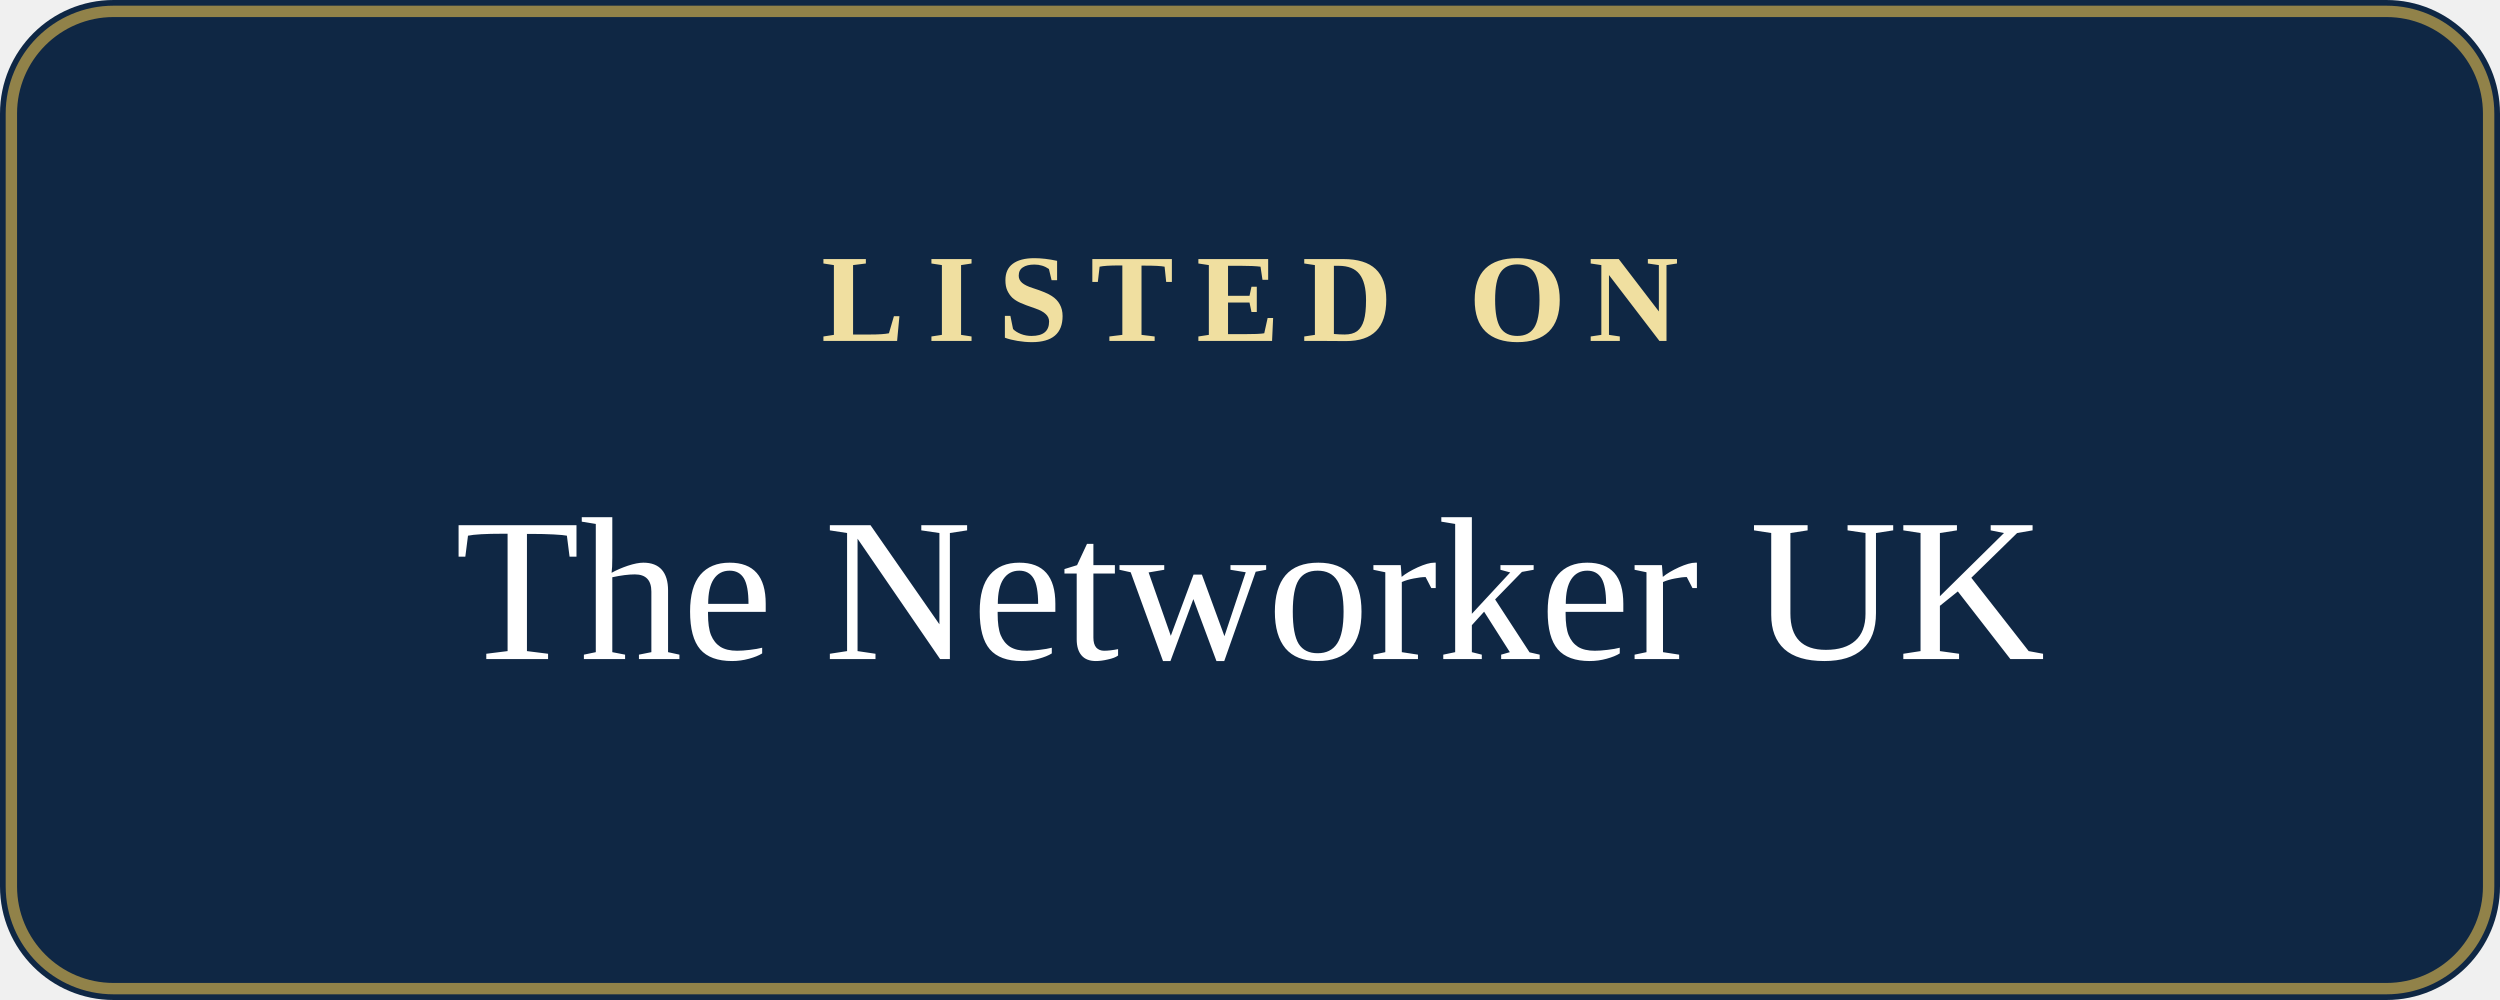
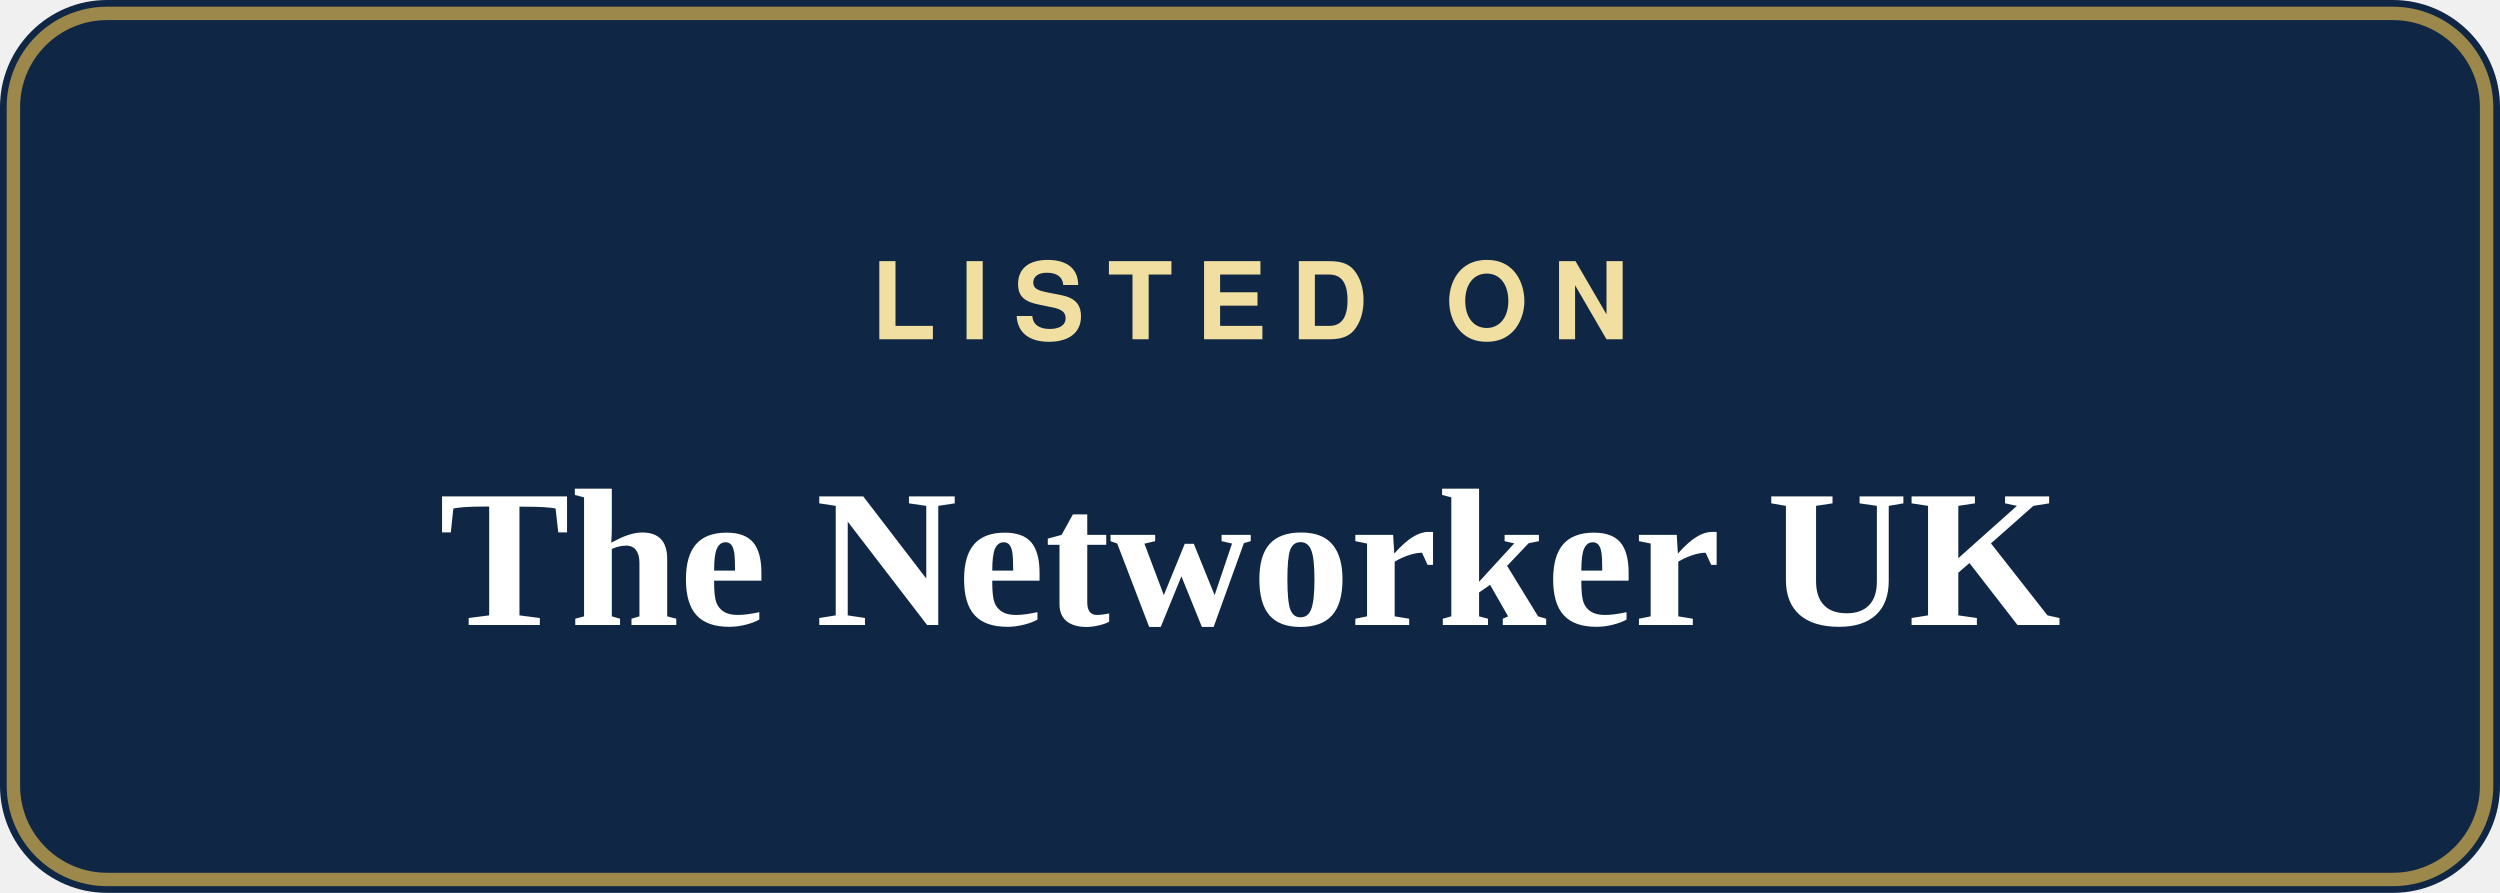
- <svg xmlns="http://www.w3.org/2000/svg" width="220" height="88" viewBox="0 0 220 88" role="img" aria-label="Listed on The Networker UK">
-   <rect width="220" height="88" rx="10" fill="#0f2744" />
-   <rect x="1" y="1" width="218" height="86" rx="9" fill="none" stroke="#c9a84c" stroke-opacity="0.7" />
-   <text x="110" y="30" text-anchor="middle" fill="#f0dfa0" font-family="Georgia, 'Times New Roman', serif" font-size="11" font-weight="700" letter-spacing="0.18em">LISTED ON</text>
-   <text x="110" y="58" text-anchor="middle" fill="#ffffff" font-family="Georgia, 'Times New Roman', serif" font-size="18">The Networker UK</text>
+ <svg xmlns="http://www.w3.org/2000/svg" width="280" height="100" viewBox="0 0 280 100" role="img" aria-label="Listed on The Networker UK">
+   <rect width="280" height="100" rx="12" fill="#0f2744" />
+   <rect x="1.5" y="1.5" width="277" height="97" rx="10.5" fill="none" stroke="#c9a84c" stroke-opacity="0.75" stroke-width="1.5" />
+   <text x="140" y="38" text-anchor="middle" fill="#f0dfa0" font-family="Helvetica, Arial, sans-serif" font-size="12" font-weight="700" letter-spacing="0.22em">LISTED ON</text>
+   <text x="140" y="70" text-anchor="middle" fill="#ffffff" font-family="Georgia, 'Times New Roman', serif" font-size="22" font-weight="700">The Networker UK</text>
</svg>
